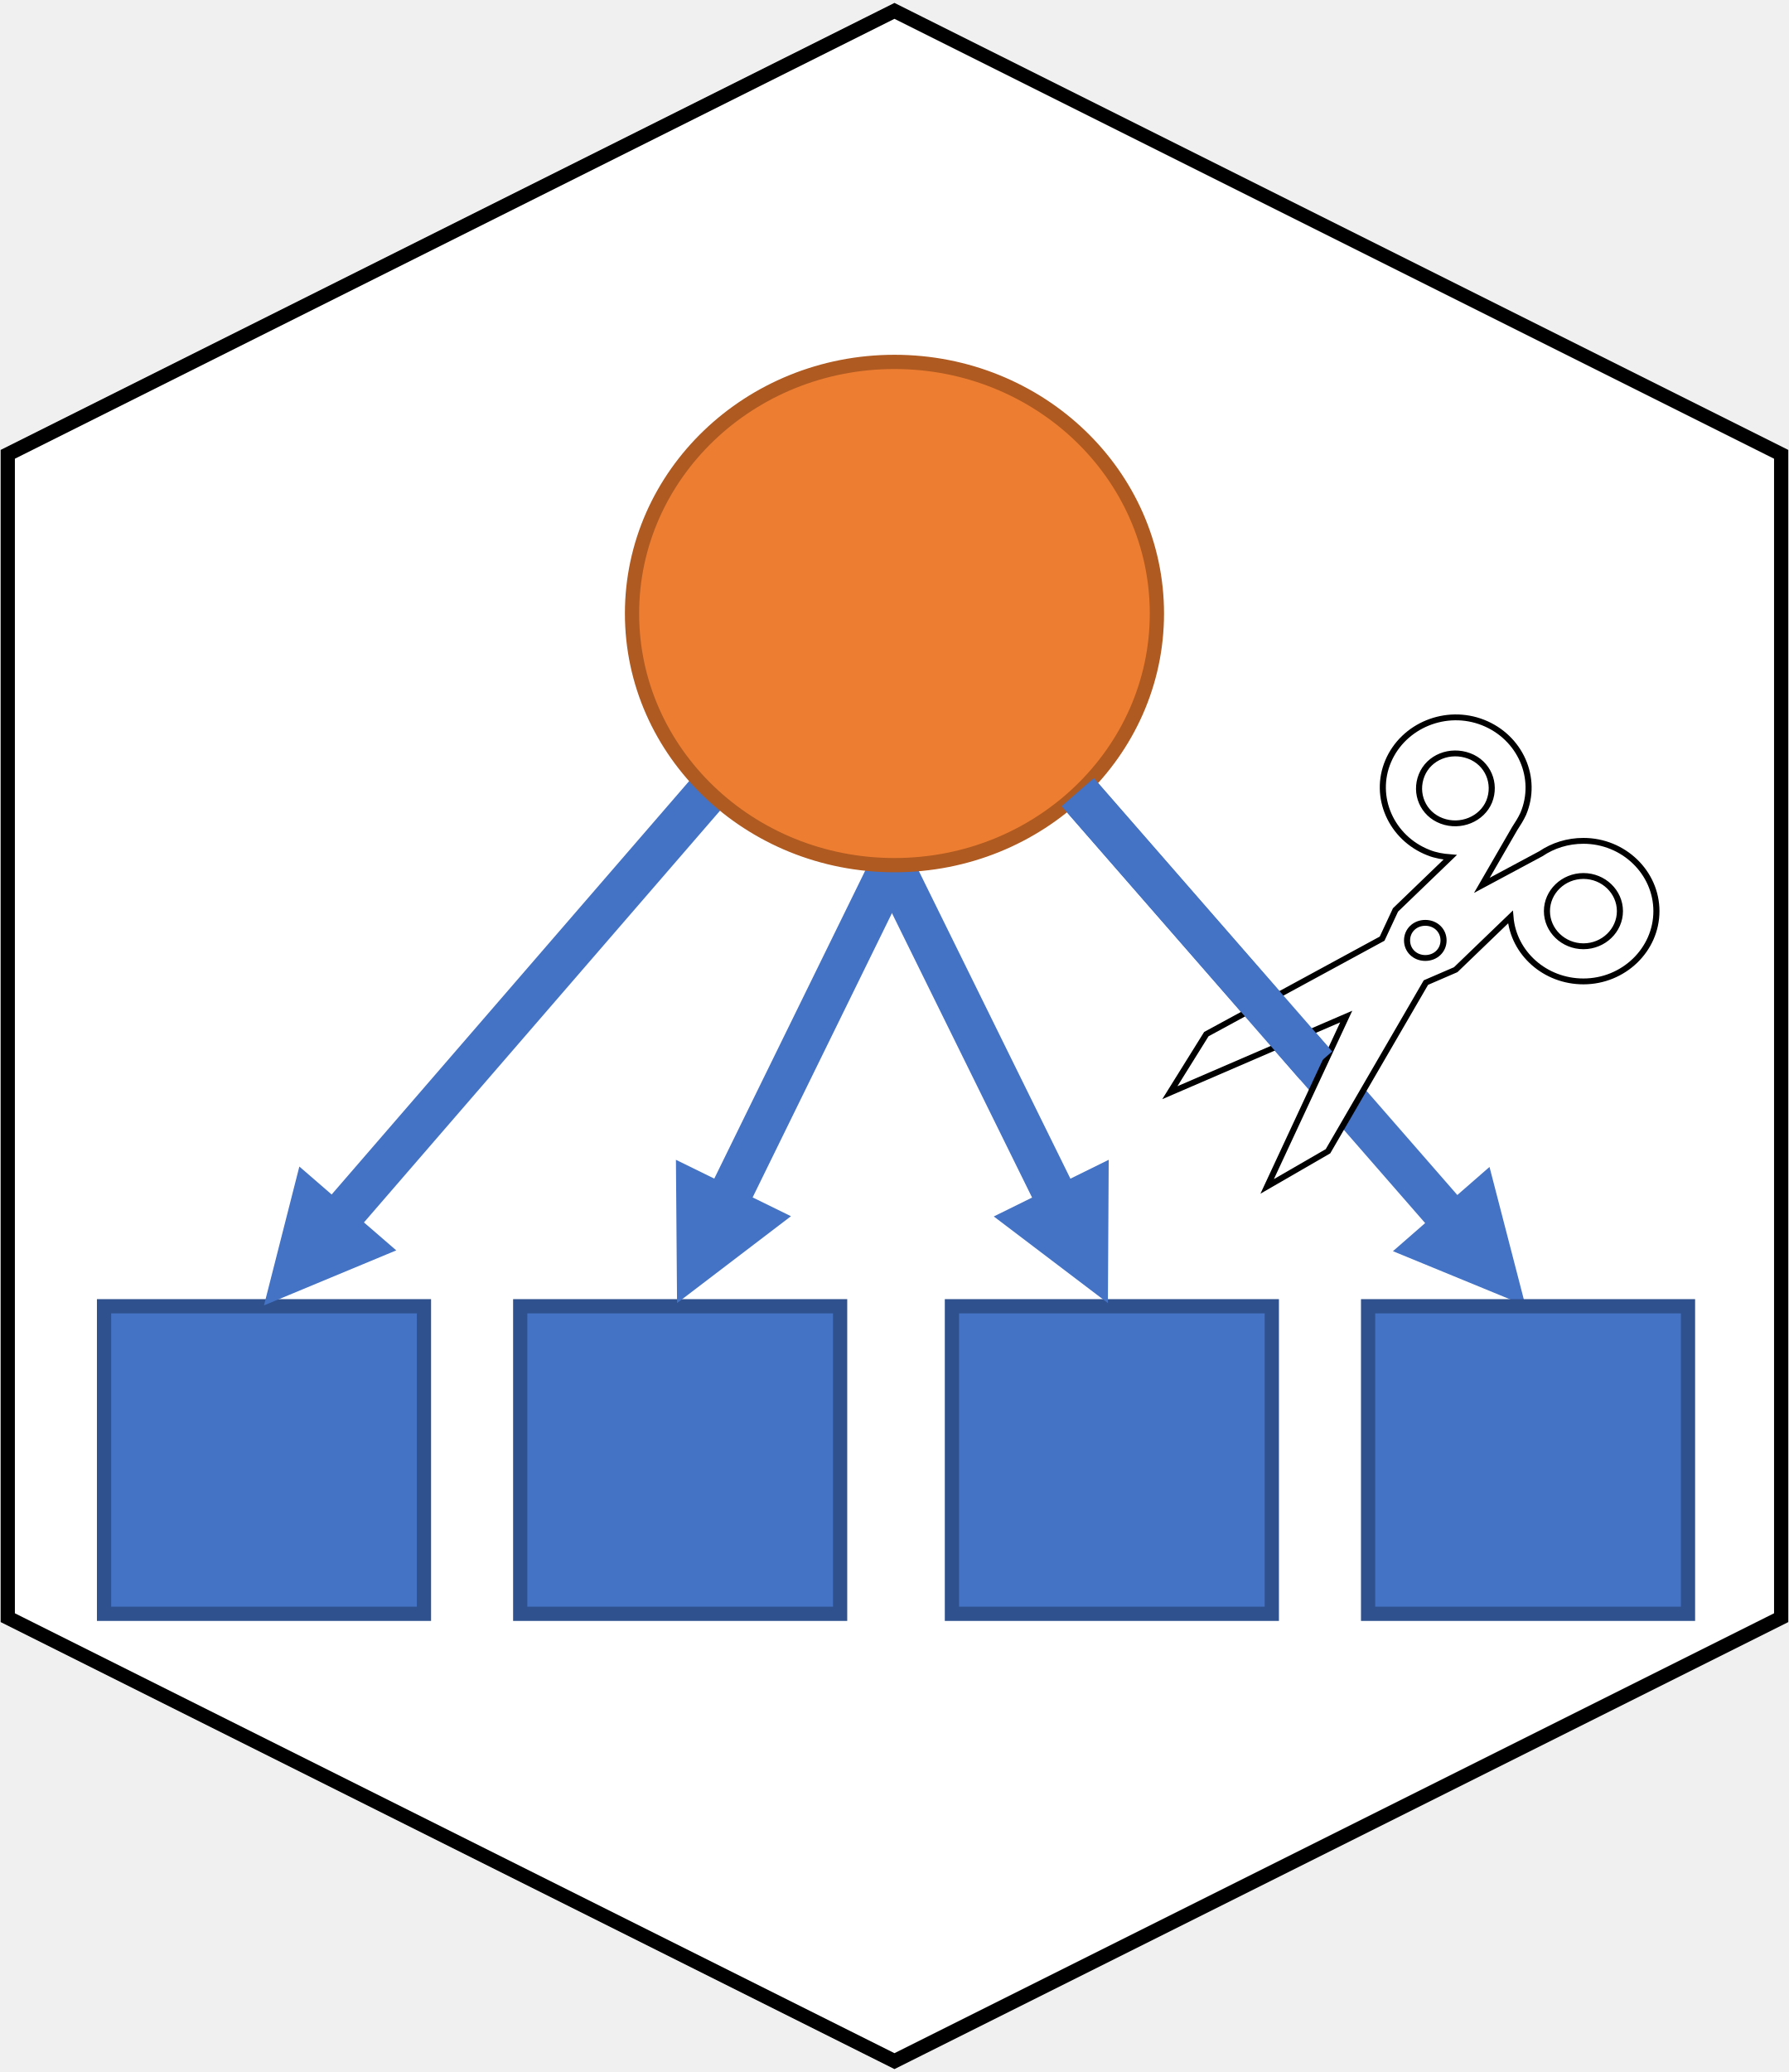
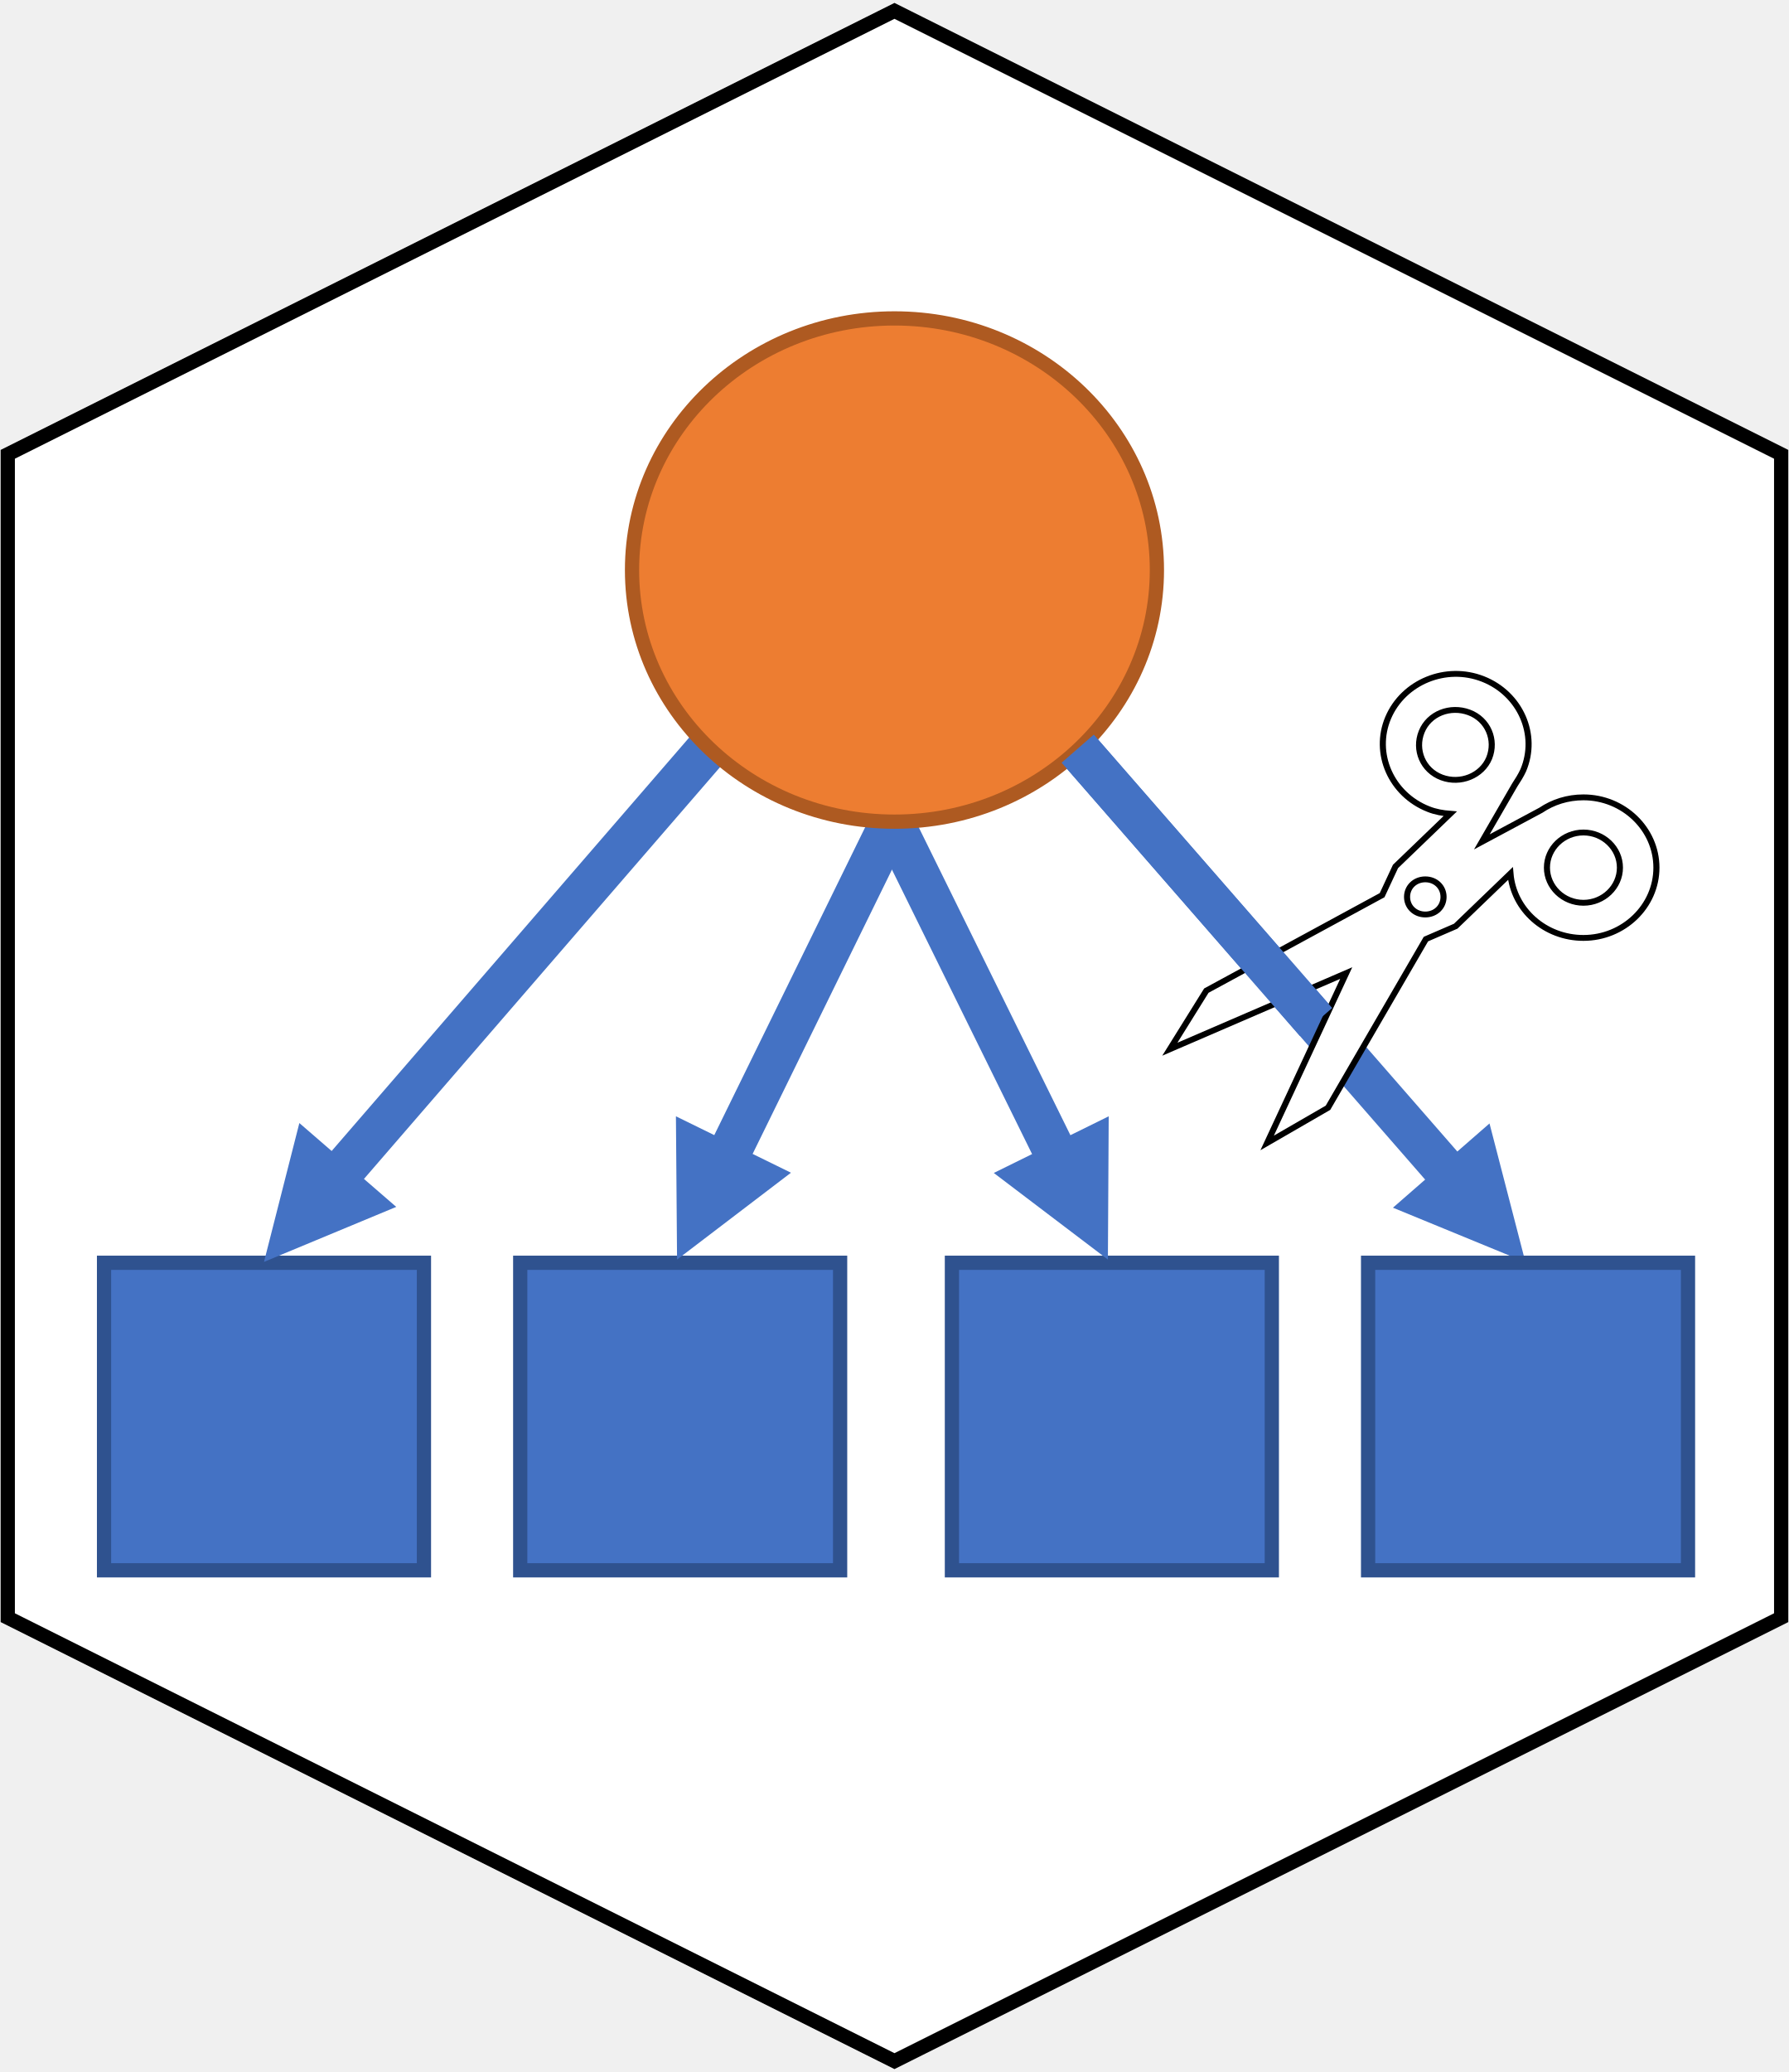
<svg xmlns="http://www.w3.org/2000/svg" width="576" height="667" xml:space="preserve" overflow="hidden">
  <defs>
    <clipPath id="clip0">
      <rect x="1704" y="642" width="576" height="667" />
    </clipPath>
    <clipPath id="clip1">
-       <rect x="2064" y="858" width="189" height="182" />
+       <rect x="2064" y="843" width="189" height="183" />
    </clipPath>
    <clipPath id="clip2">
-       <rect x="2064" y="858" width="189" height="182" />
+       <rect x="2064" y="843" width="189" height="183" />
    </clipPath>
    <clipPath id="clip3">
-       <rect x="2064" y="858" width="189" height="182" />
+       <rect x="2064" y="843" width="189" height="183" />
    </clipPath>
  </defs>
  <g clip-path="url(#clip0)" transform="translate(-1704 -642)">
    <path d="M1992 645.5 2277.5 788.25 2277.5 1162.75 1992 1305.5 1706.5 1162.75 1706.5 788.25Z" stroke="#000000" stroke-width="4.583" stroke-miterlimit="8" fill="#FFFFFF" fill-rule="evenodd" />
-     <path d="M2056.18 892.481 2177.75 1031.87 2167.39 1040.91 2045.82 901.519ZM2183.59 1017.65 2195.16 1062.3 2152.5 1044.77Z" fill="#4472C4" />
-     <rect x="1737.5" y="1062.5" width="103" height="99" stroke="#2F528F" stroke-width="4.583" stroke-miterlimit="8" fill="#4472C4" />
-     <rect x="1871.5" y="1062.5" width="103" height="99" stroke="#2F528F" stroke-width="4.583" stroke-miterlimit="8" fill="#4472C4" />
-     <rect x="2010.5" y="1062.5" width="103" height="99" stroke="#2F528F" stroke-width="4.583" stroke-miterlimit="8" fill="#4472C4" />
-     <rect x="2144.5" y="1062.5" width="103" height="99" stroke="#2F528F" stroke-width="4.583" stroke-miterlimit="8" fill="#4472C4" />
-     <path d="M5.2-4.497 125.611 134.719 115.211 143.714-5.2 4.497ZM131.513 120.524 142.898 165.216 100.314 147.509Z" fill="#4472C4" transform="matrix(-1 0 0 1 1931.9 897)" />
-     <path d="M6.173-3.026 60.394 107.579 48.047 113.631-6.173 3.026ZM69.714 95.353 69.352 141.471 32.675 113.511Z" fill="#4472C4" transform="matrix(-1 0 0 1 1991.35 920)" />
-     <path d="M1997.17 916.961 2051.69 1027.6 2039.35 1033.68 1984.83 923.039ZM2060.98 1015.35 2060.72 1061.47 2023.98 1033.59Z" fill="#4472C4" />
-     <path d="M1907.5 839.5C1907.5 794.765 1945.33 758.5 1992 758.5 2038.67 758.5 2076.5 794.765 2076.5 839.5 2076.5 884.235 2038.67 920.5 1992 920.5 1945.33 920.5 1907.5 884.235 1907.5 839.5Z" stroke="#AE5A21" stroke-width="4.583" stroke-miterlimit="8" fill="#ED7D31" fill-rule="evenodd" />
+     <path d="M2056.18 878.481 2177.75 1017.87 2167.39 1026.91 2045.82 887.519ZM2183.59 1003.65 2195.16 1048.3 2152.5 1030.77Z" fill="#4472C4" />
+     <rect x="1737.5" y="1048.5" width="103" height="99" stroke="#2F528F" stroke-width="4.583" stroke-miterlimit="8" fill="#4472C4" />
+     <rect x="1871.5" y="1048.5" width="103" height="99" stroke="#2F528F" stroke-width="4.583" stroke-miterlimit="8" fill="#4472C4" />
+     <rect x="2010.5" y="1048.5" width="103" height="99" stroke="#2F528F" stroke-width="4.583" stroke-miterlimit="8" fill="#4472C4" />
+     <rect x="2144.5" y="1048.5" width="103" height="99" stroke="#2F528F" stroke-width="4.583" stroke-miterlimit="8" fill="#4472C4" />
+     <path d="M5.2-4.497 125.611 134.719 115.211 143.714-5.2 4.497ZM131.513 120.524 142.898 165.216 100.314 147.509Z" fill="#4472C4" transform="matrix(-1 0 0 1 1931.9 883)" />
+     <path d="M6.173-3.026 60.394 107.579 48.047 113.631-6.173 3.026ZM69.714 95.353 69.352 141.471 32.675 113.511Z" fill="#4472C4" transform="matrix(-1 0 0 1 1991.35 906)" />
+     <path d="M1997.17 902.961 2051.69 1013.6 2039.35 1019.68 1984.83 909.039ZM2060.98 1001.35 2060.72 1047.47 2023.98 1019.59Z" fill="#4472C4" />
+     <path d="M1907.5 825.5C1907.5 780.765 1945.33 744.5 1992 744.5 2038.67 744.5 2076.5 780.765 2076.5 825.5 2076.5 870.235 2038.67 906.5 1992 906.5 1945.33 906.5 1907.5 870.235 1907.5 825.5Z" stroke="#AE5A21" stroke-width="4.583" stroke-miterlimit="8" fill="#ED7D31" fill-rule="evenodd" />
    <g clip-path="url(#clip1)">
      <g clip-path="url(#clip2)">
        <g clip-path="url(#clip3)">
-           <path d="M143.292 88.615C137.07 88.615 131.979 83.524 131.979 77.302 131.979 71.08 137.07 65.99 143.292 65.99 149.514 65.99 154.604 71.08 154.604 77.302 154.604 83.524 149.514 88.615 143.292 88.615ZM99.362 48.267C93.517 46.004 90.877 39.405 93.14 33.56 95.402 27.716 102.001 25.076 107.846 27.339 113.691 29.601 116.33 36.2 114.068 42.045 111.805 47.701 105.206 50.529 99.362 48.267ZM94.271 92.385C91.066 92.385 88.615 89.934 88.615 86.729 88.615 83.524 91.066 81.073 94.271 81.073 97.476 81.073 99.927 83.524 99.927 86.729 99.927 89.934 97.476 92.385 94.271 92.385ZM143.292 54.677C138.39 54.677 133.865 56.185 130.094 58.825L111.805 69.006 121.987 50.718C122.929 49.209 123.872 47.701 124.626 46.004 129.34 34.503 123.683 21.305 112.182 16.592 100.681 11.878 87.483 17.534 82.77 29.035 78.056 40.536 83.713 53.734 95.214 58.448 97.476 59.391 99.739 59.768 102.001 59.956L85.032 76.925 80.885 86.164 26.396 116.896 15.083 135.75 69.76 111.24 45.25 165.917 64.104 154.604 94.46 100.304 103.698 96.156 120.667 79.188C121.609 90.877 131.414 99.927 143.292 99.927 155.736 99.927 165.917 89.746 165.917 77.302 165.917 64.858 155.736 54.677 143.292 54.677Z" stroke="#000000" stroke-width="1.885" fill="#FFFFFF" transform="matrix(1.03867 0 0 1 2065 858)" />
+           <path d="M143.292 88.615C137.07 88.615 131.979 83.524 131.979 77.302 131.979 71.08 137.07 65.99 143.292 65.99 149.514 65.99 154.604 71.08 154.604 77.302 154.604 83.524 149.514 88.615 143.292 88.615ZM99.362 48.267C93.517 46.004 90.877 39.405 93.14 33.56 95.402 27.716 102.001 25.076 107.846 27.339 113.691 29.601 116.33 36.2 114.068 42.045 111.805 47.701 105.206 50.529 99.362 48.267ZM94.271 92.385C91.066 92.385 88.615 89.934 88.615 86.729 88.615 83.524 91.066 81.073 94.271 81.073 97.476 81.073 99.927 83.524 99.927 86.729 99.927 89.934 97.476 92.385 94.271 92.385ZM143.292 54.677C138.39 54.677 133.865 56.185 130.094 58.825L111.805 69.006 121.987 50.718C122.929 49.209 123.872 47.701 124.626 46.004 129.34 34.503 123.683 21.305 112.182 16.592 100.681 11.878 87.483 17.534 82.77 29.035 78.056 40.536 83.713 53.734 95.214 58.448 97.476 59.391 99.739 59.768 102.001 59.956L85.032 76.925 80.885 86.164 26.396 116.896 15.083 135.75 69.76 111.24 45.25 165.917 64.104 154.604 94.46 100.304 103.698 96.156 120.667 79.188C121.609 90.877 131.414 99.927 143.292 99.927 155.736 99.927 165.917 89.746 165.917 77.302 165.917 64.858 155.736 54.677 143.292 54.677Z" stroke="#000000" stroke-width="1.885" fill="#FFFFFF" transform="matrix(1.03867 0 0 1 2065 844)" />
        </g>
      </g>
    </g>
-     <path d="M2051 897 2127.75 985.007" stroke="#4472C4" stroke-width="13.75" stroke-miterlimit="8" fill="none" fill-rule="evenodd" />
+     <path d="M2051 883 2127.75 971.008" stroke="#4472C4" stroke-width="13.75" stroke-miterlimit="8" fill="none" fill-rule="evenodd" />
  </g>
</svg>
